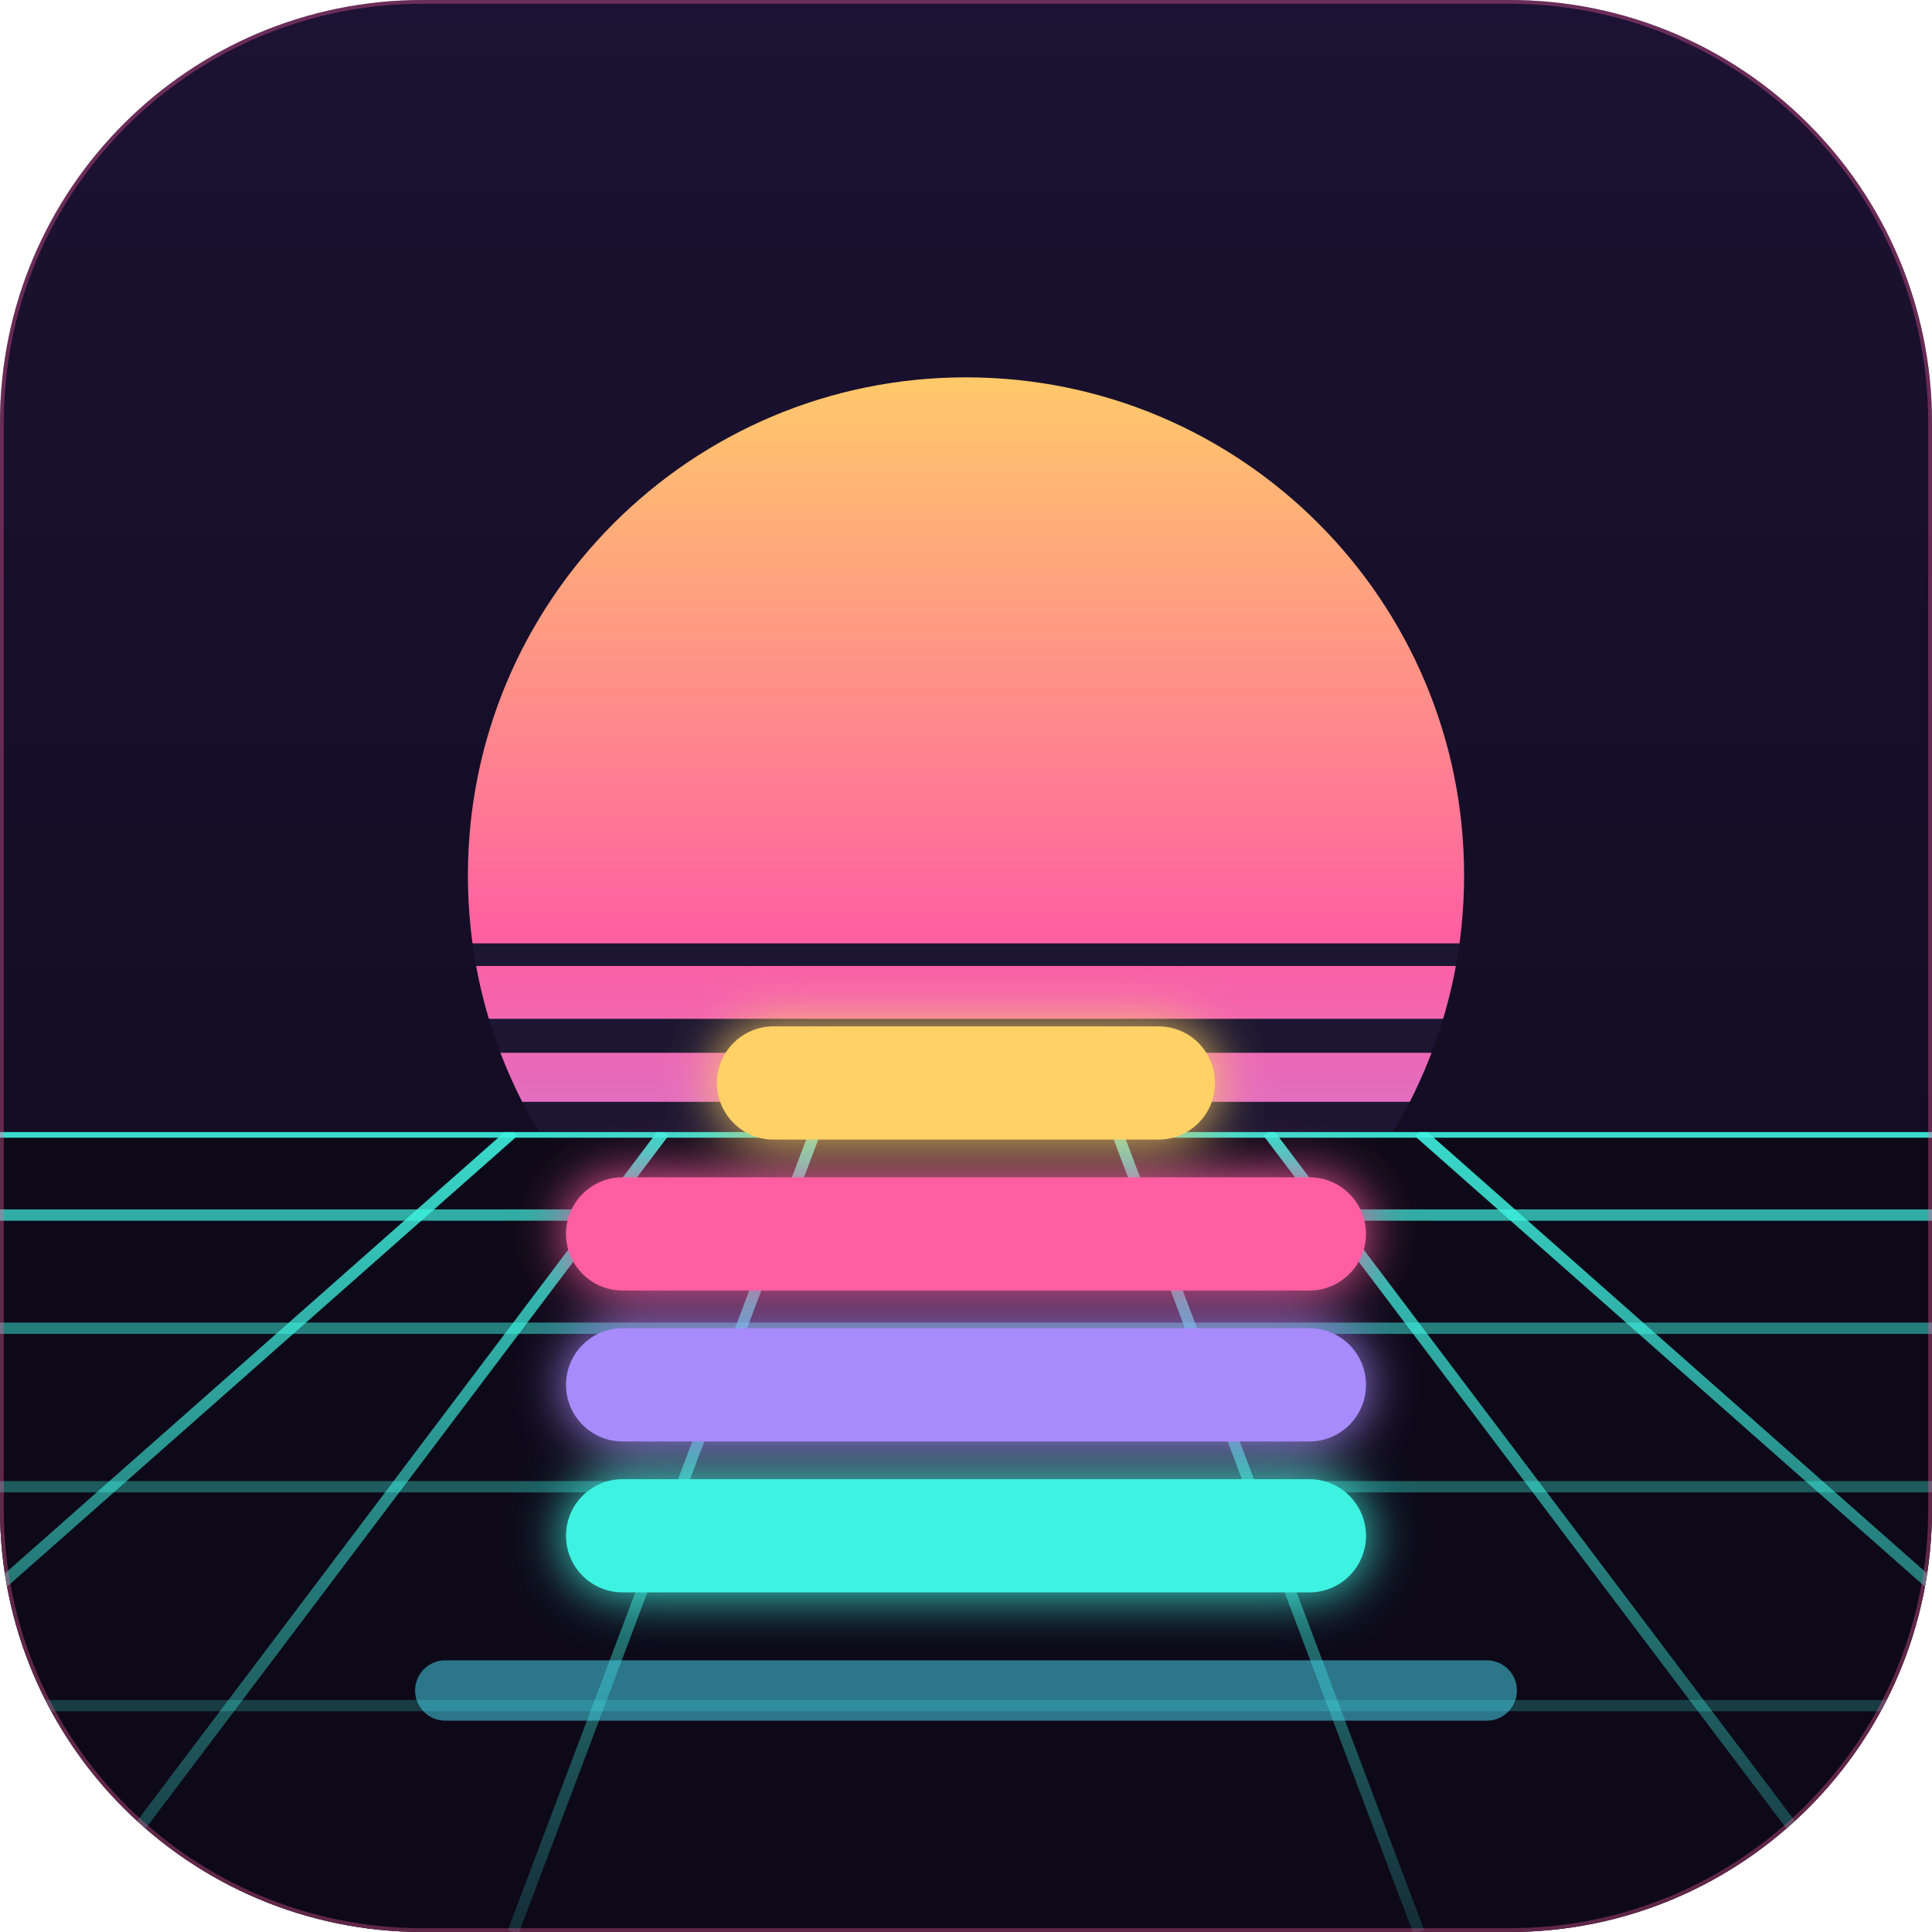
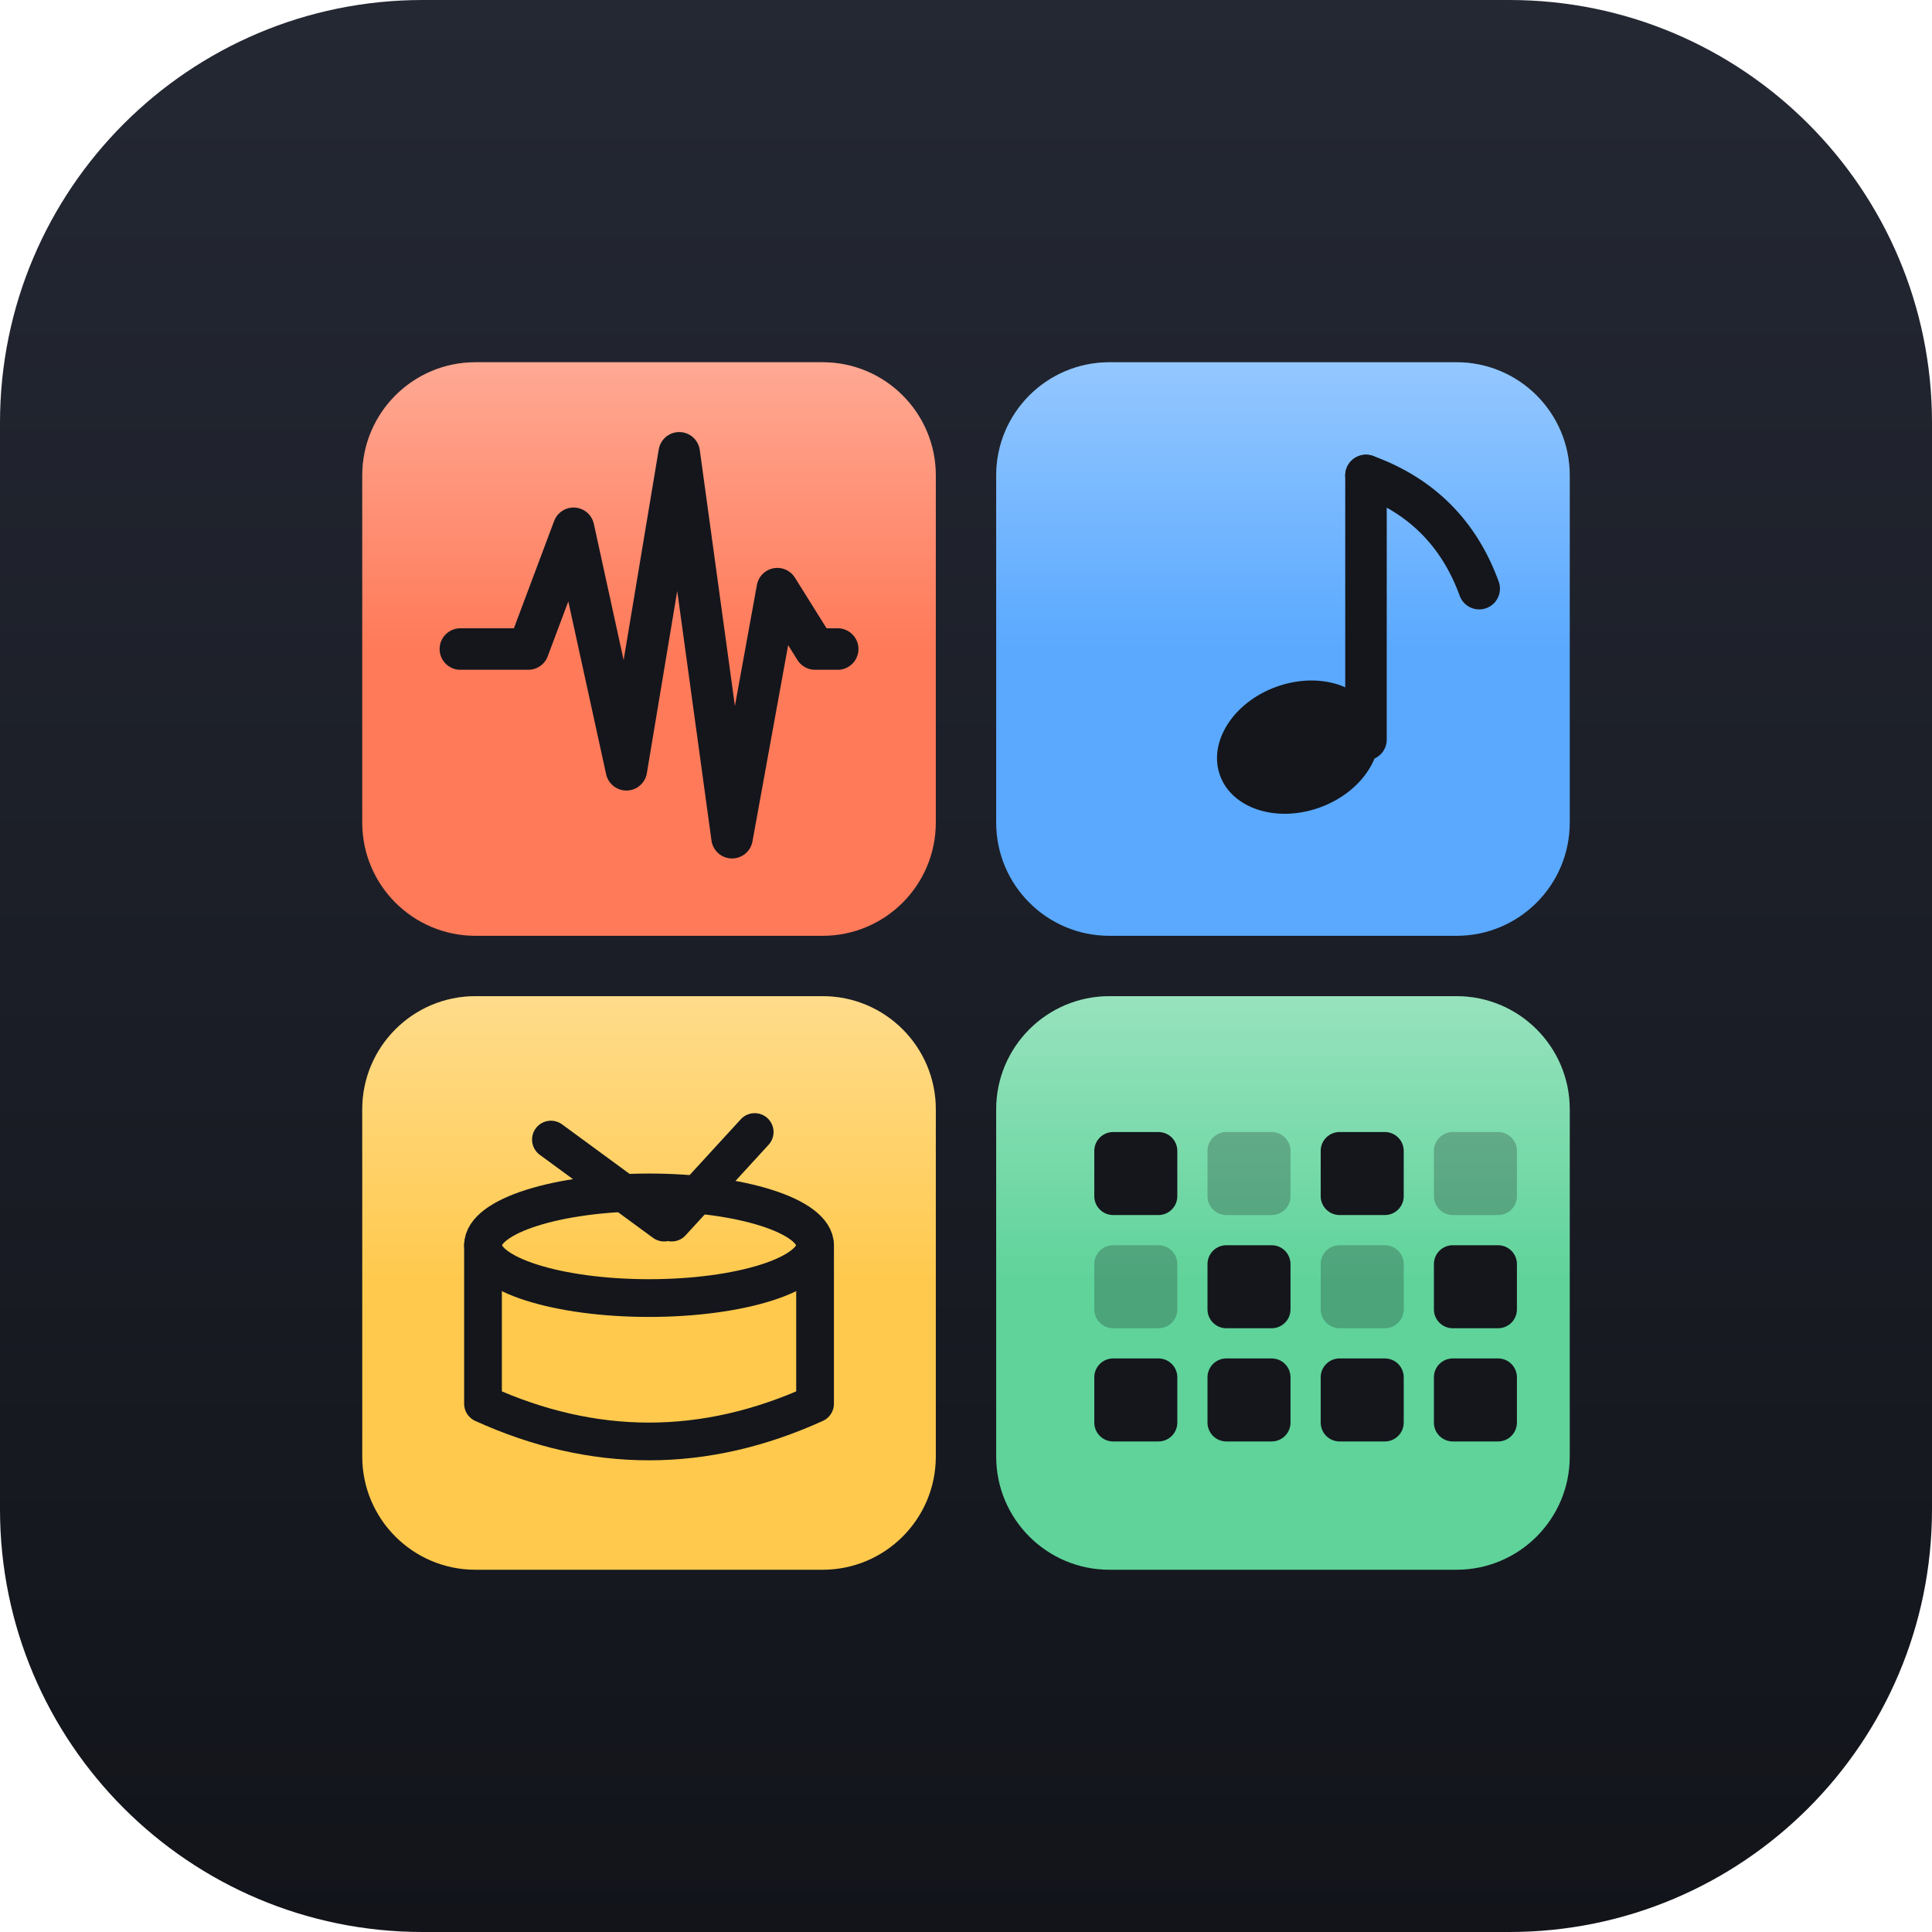
- <svg xmlns="http://www.w3.org/2000/svg" viewBox="0 0 512 512" width="512" height="512">
+ <svg xmlns="http://www.w3.org/2000/svg" viewBox="0 0 512 512">
  <defs>
    <linearGradient id="bg" x1="0" y1="0" x2="0" y2="1">
-       <stop offset="0" stop-color="#1c1233" />
-       <stop offset="1" stop-color="#0d0918" />
+       <stop offset="0" stop-color="#242833" />
+       <stop offset="1" stop-color="#12141a" />
    </linearGradient>
-     <linearGradient id="sun" x1="0" y1="0" x2="0" y2="1">
-       <stop offset="0" stop-color="#ffd166" />
-       <stop offset=".55" stop-color="#ff5fa2" />
-       <stop offset="1" stop-color="#a78bfa" />
+     <linearGradient id="shine" x1="0" y1="0" x2="0" y2="1">
+       <stop offset="0" stop-color="#fff" stop-opacity=".35" />
+       <stop offset=".5" stop-color="#fff" stop-opacity="0" />
    </linearGradient>
-     <linearGradient id="grid" x1="0" y1="0" x2="0" y2="1">
-       <stop offset="0" stop-color="#3ef2e0" stop-opacity=".9" />
-       <stop offset="1" stop-color="#3ef2e0" stop-opacity=".15" />
-     </linearGradient>
-     <clipPath id="sunclip">
-       <circle cx="256" cy="232" r="132" />
-     </clipPath>
-     <clipPath id="floor">
-       <rect x="0" y="300" width="512" height="212" />
-     </clipPath>
-     <clipPath id="round">
-       <rect width="512" height="512" rx="112" />
-     </clipPath>
-     <filter id="glow" x="-30%" y="-30%" width="160%" height="160%">
-       <feGaussianBlur stdDeviation="7" result="b" />
-       <feMerge>
-         <feMergeNode in="b" />
-         <feMergeNode in="SourceGraphic" />
-       </feMerge>
-     </filter>
  </defs>
-   <g clip-path="url(#round)">
-     <rect width="512" height="512" rx="112" fill="url(#bg)" />
-     <g clip-path="url(#sunclip)" filter="url(#glow)">
-       <rect x="100" y="90" width="312" height="290" fill="url(#sun)" />
-       <g fill="#1c1233">
-         <rect x="100" y="250" width="312" height="6" />
-         <rect x="100" y="270" width="312" height="9" />
-         <rect x="100" y="292" width="312" height="12" />
-       </g>
-     </g>
-     <g clip-path="url(#floor)" stroke="url(#grid)" stroke-width="3" fill="none">
-       <rect x="0" y="300" width="512" height="212" fill="#0d0918" stroke="none" />
-       <line x1="0" y1="300" x2="512" y2="300" stroke="#3ef2e0" stroke-opacity=".9" />
-       <line x1="0" y1="322" x2="512" y2="322" stroke="#3ef2e0" stroke-opacity=".7" />
-       <line x1="0" y1="352" x2="512" y2="352" stroke="#3ef2e0" stroke-opacity=".5" />
-       <line x1="0" y1="394" x2="512" y2="394" stroke="#3ef2e0" stroke-opacity=".35" />
-       <line x1="0" y1="452" x2="512" y2="452" stroke="#3ef2e0" stroke-opacity=".22" />
-       <line x1="256" y1="300" x2="256" y2="512" />
-       <line x1="216" y1="300" x2="136" y2="512" />
-       <line x1="296" y1="300" x2="376" y2="512" />
-       <line x1="176" y1="300" x2="16" y2="512" />
-       <line x1="336" y1="300" x2="496" y2="512" />
-       <line x1="136" y1="300" x2="-104" y2="512" />
-       <line x1="376" y1="300" x2="616" y2="512" />
-     </g>
-     <g filter="url(#glow)">
-       <rect x="150" y="392" width="212" height="30" rx="15" fill="#3ef2e0" />
-       <rect x="150" y="352" width="212" height="30" rx="15" fill="#a78bfa" />
-       <rect x="150" y="312" width="212" height="30" rx="15" fill="#ff5fa2" />
-       <rect x="190" y="272" width="132" height="30" rx="15" fill="#ffd166" />
-     </g>
-     <rect x="110" y="440" width="292" height="16" rx="8" fill="#45d0e6" opacity=".55" />
+   <rect width="512" height="512" rx="112" fill="url(#bg)" />
+   <g>
+     <rect x="96" y="96" width="152" height="152" rx="30" fill="#ff7a59" />
+     <rect x="264" y="96" width="152" height="152" rx="30" fill="#5aa9ff" />
+     <rect x="96" y="264" width="152" height="152" rx="30" fill="#ffc94d" />
+     <rect x="264" y="264" width="152" height="152" rx="30" fill="#5fd39a" />
+     <rect x="96" y="96" width="152" height="152" rx="30" fill="url(#shine)" />
+     <rect x="264" y="96" width="152" height="152" rx="30" fill="url(#shine)" />
+     <rect x="96" y="264" width="152" height="152" rx="30" fill="url(#shine)" />
+     <rect x="264" y="264" width="152" height="152" rx="30" fill="url(#shine)" />
  </g>
-   <rect x="0.5" y="0.5" width="511" height="511" rx="111.5" fill="none" stroke="#ff5fa2" stroke-opacity=".35" />
+   <g fill="none" stroke="#14161c" stroke-width="11" stroke-linecap="round" stroke-linejoin="round">
+     <path d="M122 172 L140 172 L152 140 L166 204 L180 120 L194 222 L206 156 L216 172 L222 172" />
+     <path d="M362 126 L362 196" />
+     <path d="M362 126 Q384 134 392 156" />
+   </g>
+   <ellipse cx="344" cy="198" rx="22" ry="17" transform="rotate(-20 344 198)" fill="#14161c" />
+   <g fill="none" stroke="#14161c" stroke-width="10" stroke-linecap="round" stroke-linejoin="round">
+     <ellipse cx="172" cy="330" rx="44" ry="14" />
+     <path d="M128 330 L128 372 Q172 392 216 372 L216 330" />
+     <path d="M146 302 L176 324 M200 300 L178 324" />
+   </g>
+   <g fill="#14161c">
+     <rect x="290" y="300" width="22" height="22" rx="5" />
+     <rect x="320" y="300" width="22" height="22" rx="5" opacity=".25" />
+     <rect x="350" y="300" width="22" height="22" rx="5" />
+     <rect x="380" y="300" width="22" height="22" rx="5" opacity=".25" />
+     <rect x="290" y="330" width="22" height="22" rx="5" opacity=".25" />
+     <rect x="320" y="330" width="22" height="22" rx="5" />
+     <rect x="350" y="330" width="22" height="22" rx="5" opacity=".25" />
+     <rect x="380" y="330" width="22" height="22" rx="5" />
+     <rect x="290" y="360" width="22" height="22" rx="5" />
+     <rect x="320" y="360" width="22" height="22" rx="5" />
+     <rect x="350" y="360" width="22" height="22" rx="5" />
+     <rect x="380" y="360" width="22" height="22" rx="5" />
+   </g>
</svg>
